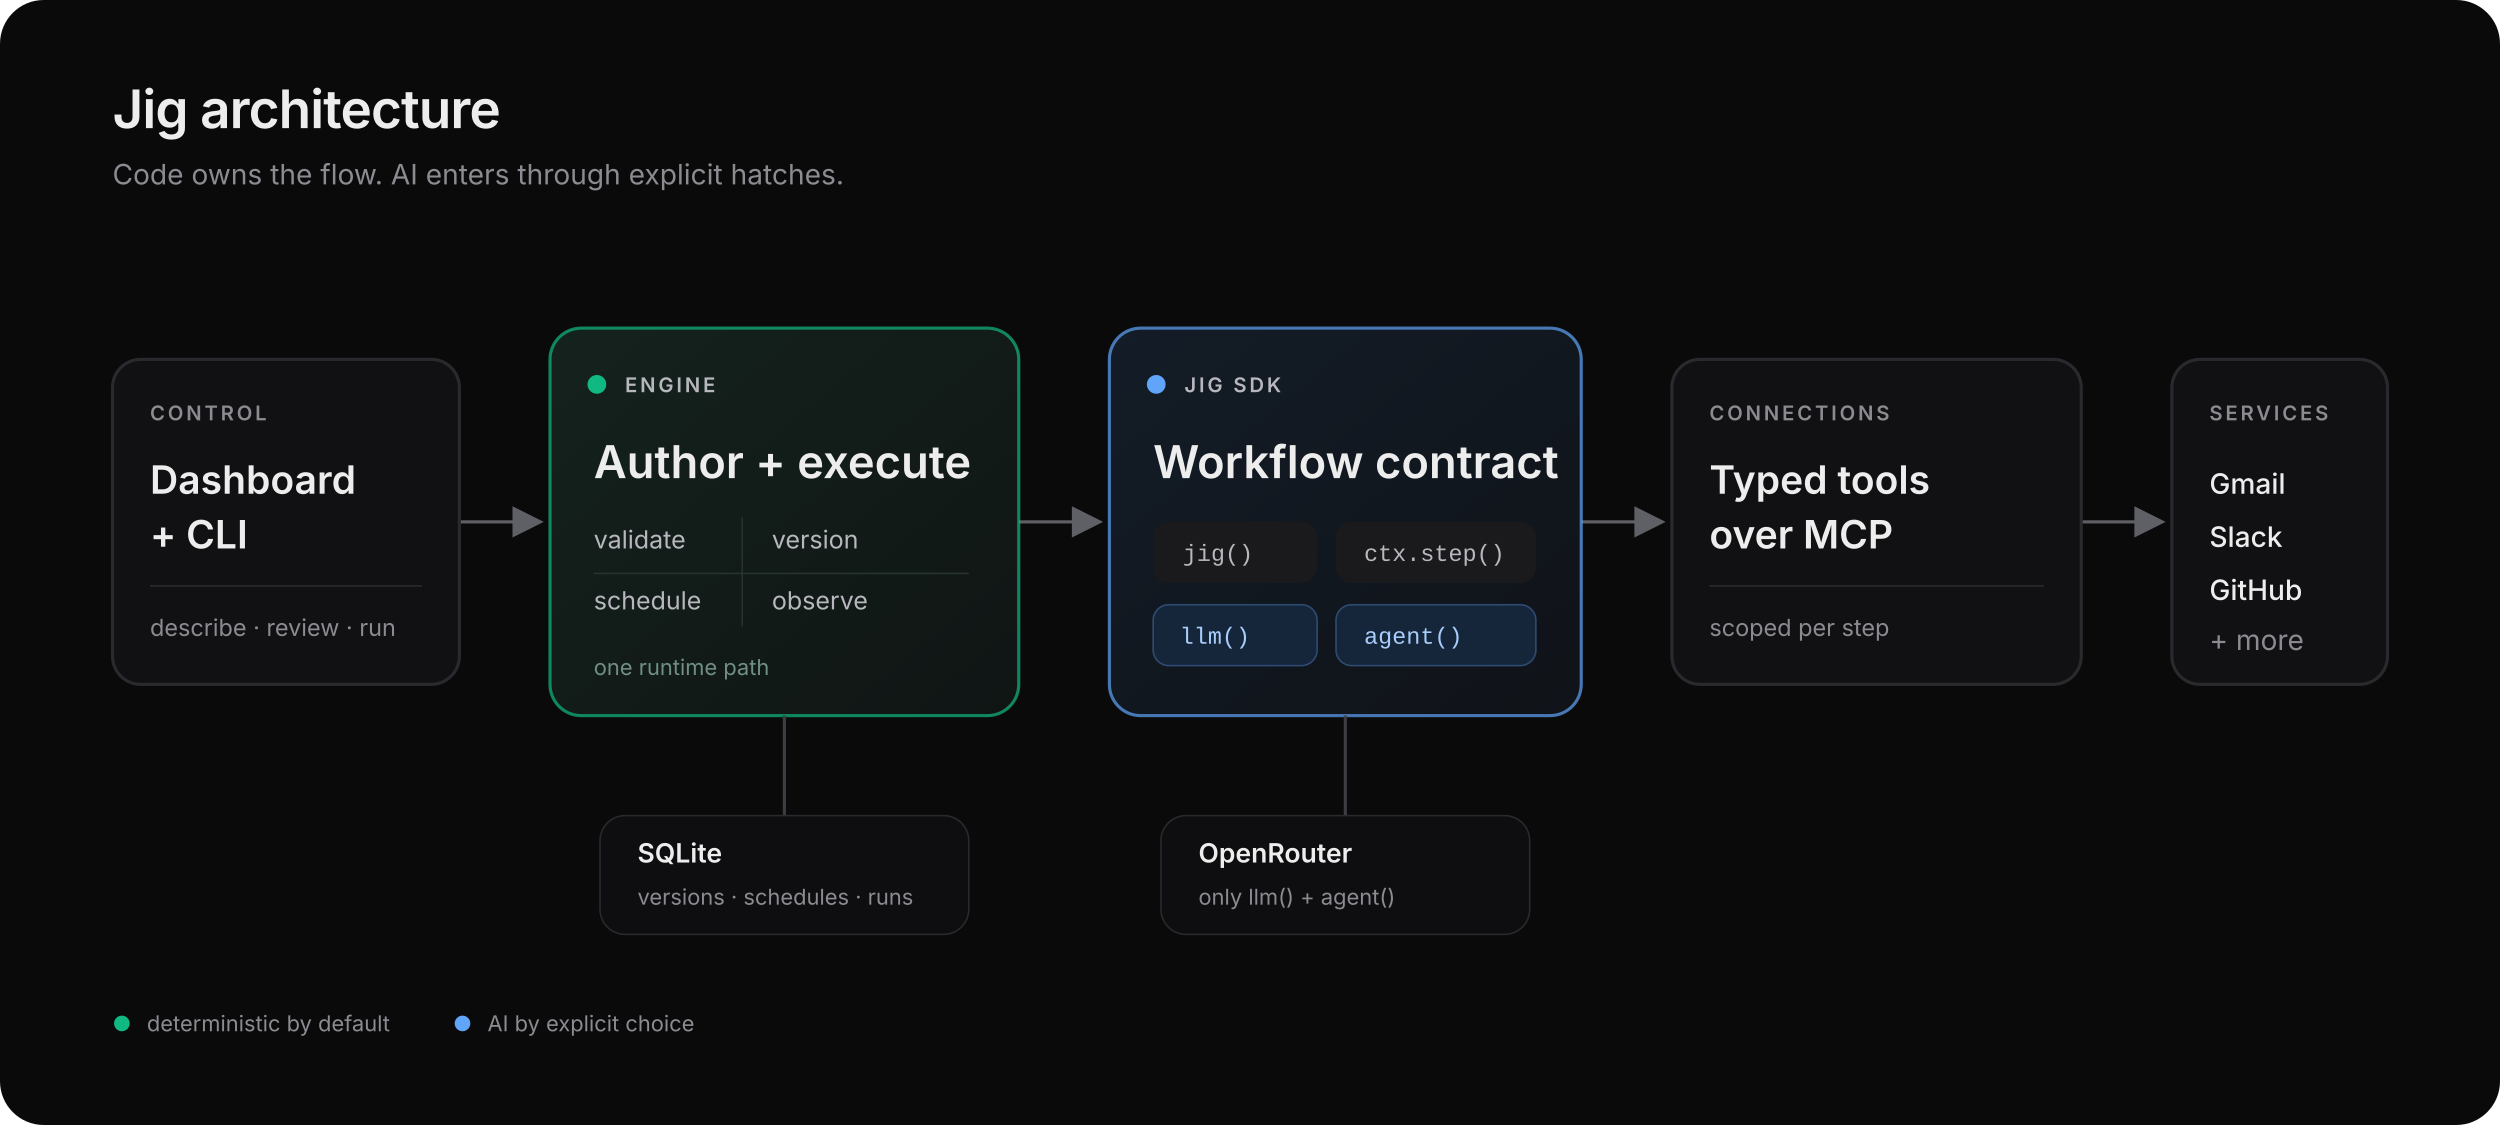
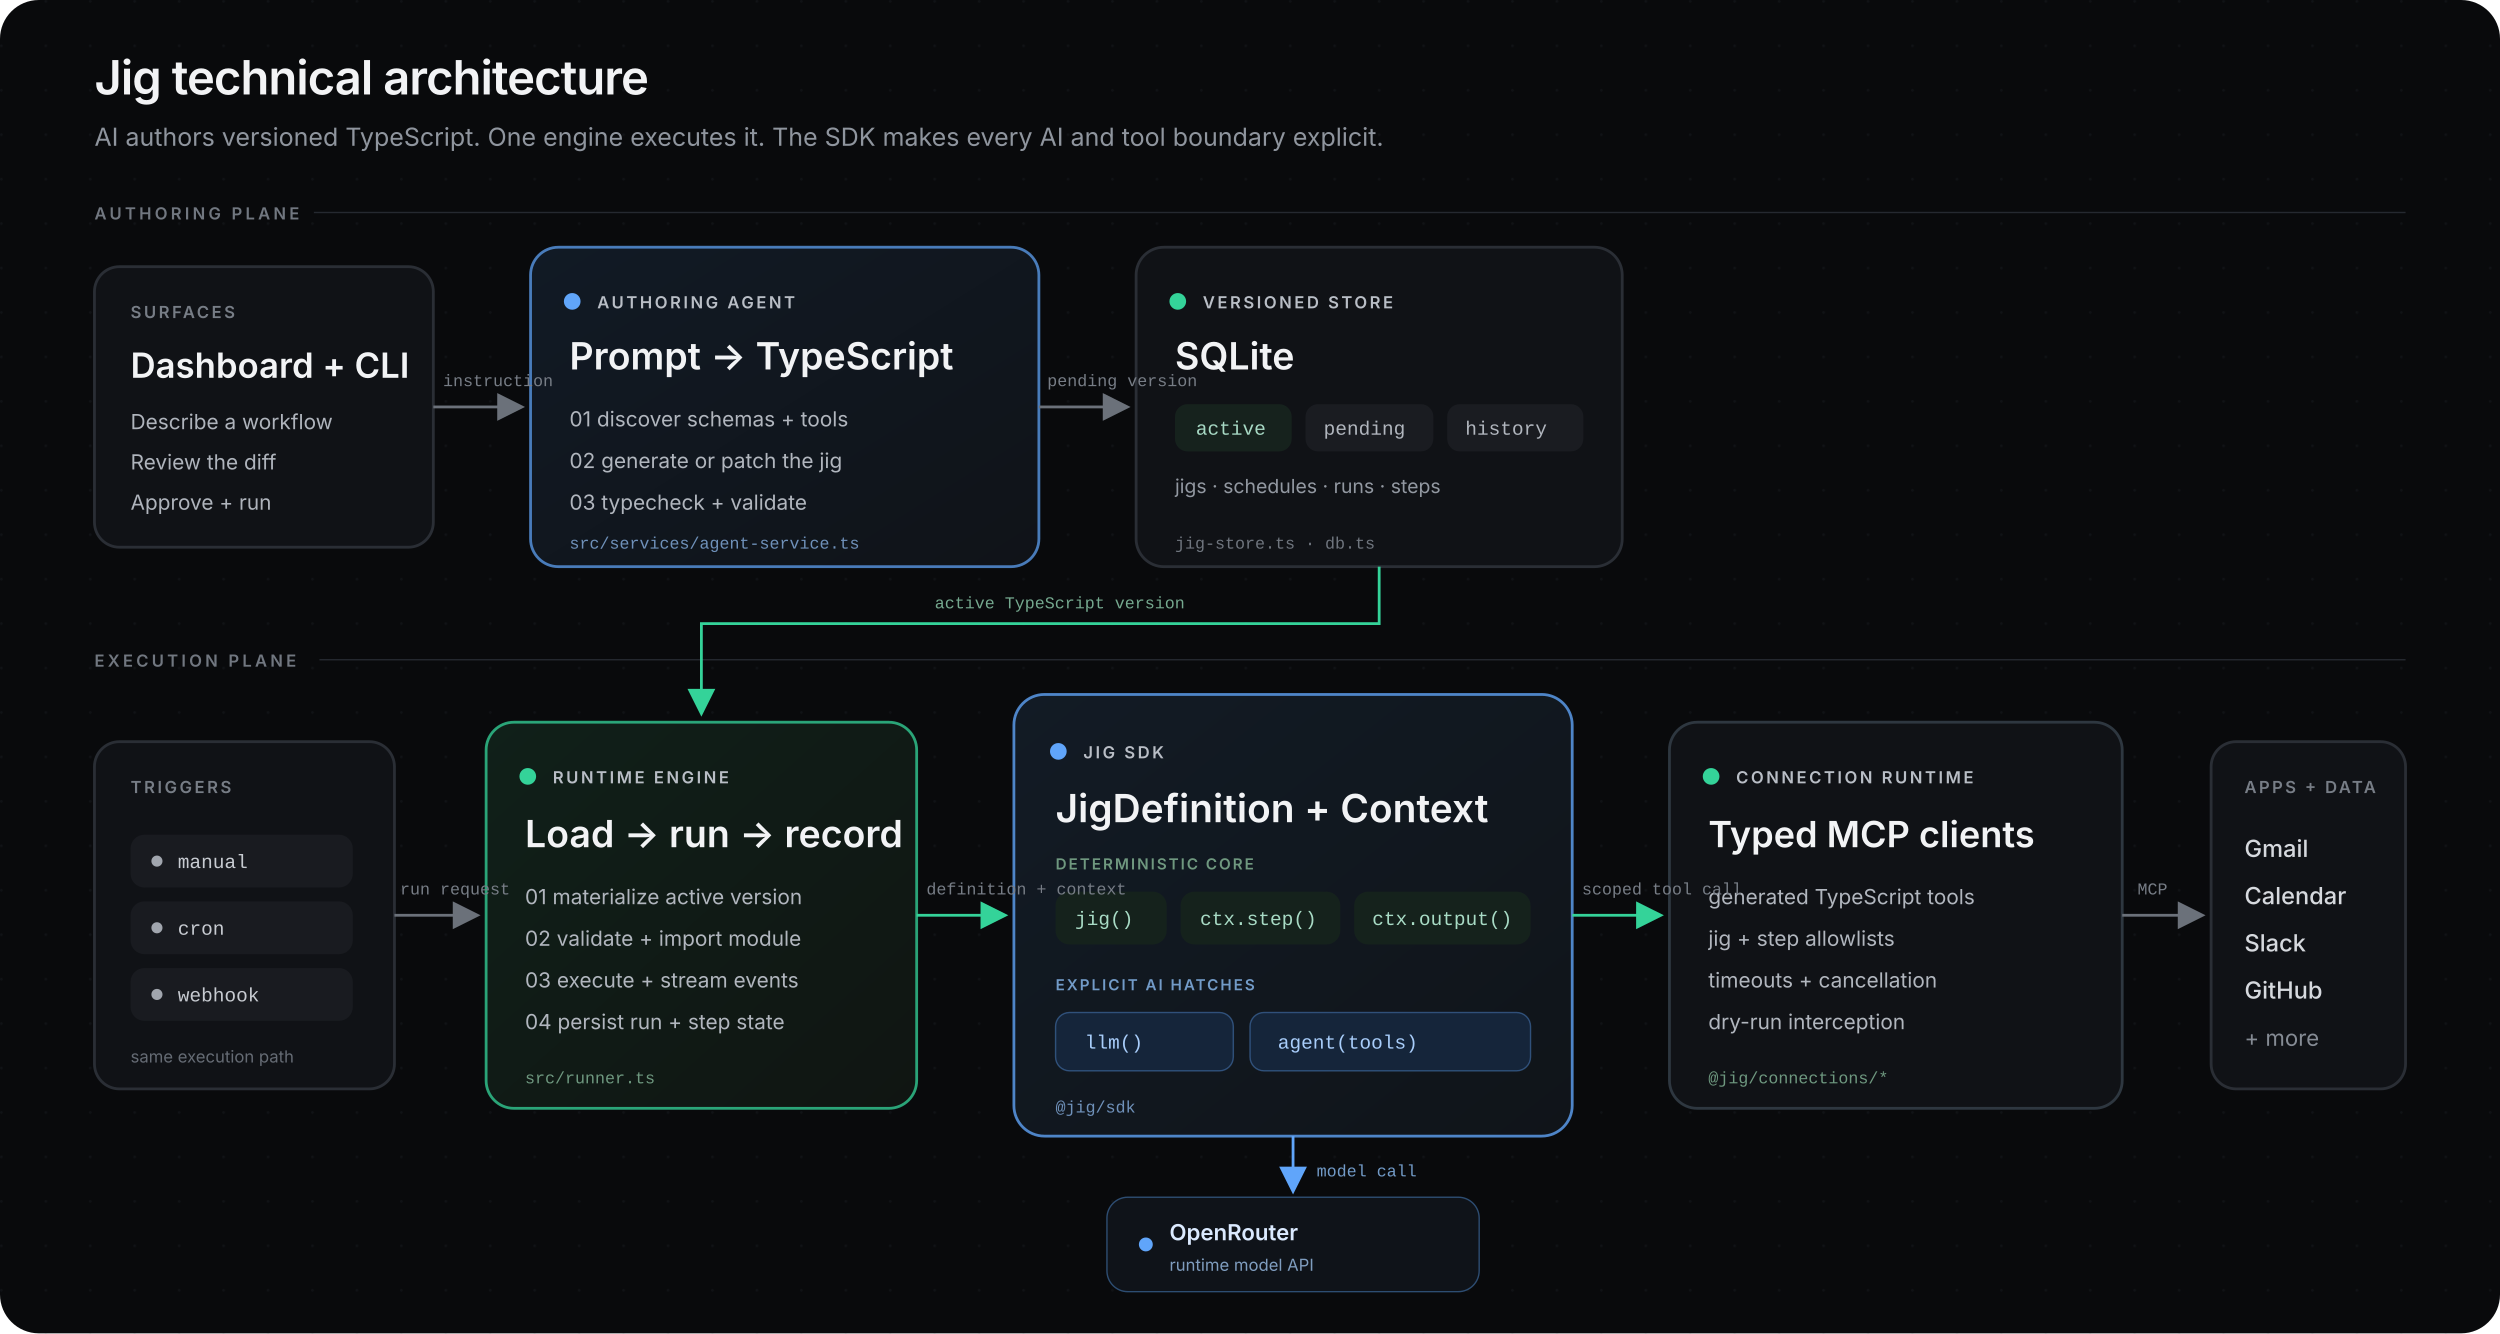
- <svg xmlns="http://www.w3.org/2000/svg" width="1600" height="720" viewBox="0 0 1600 720" role="img" aria-labelledby="title description">
+ <svg xmlns="http://www.w3.org/2000/svg" width="1800" height="960" viewBox="0 0 1800 960" role="img" aria-labelledby="title description">
  <defs>
-     <marker id="arrow" markerWidth="10" markerHeight="10" refX="8" refY="5" orient="auto" markerUnits="strokeWidth">
-       <path d="M 0 0 L 10 5 L 0 10 z" fill="#5f5f66" />
-     </marker>
-     <linearGradient id="engine-fill" x1="0" y1="0" x2="1" y2="1">
-       <stop offset="0" stop-color="#14221d" />
-       <stop offset="1" stop-color="#101514" />
+     <pattern id="grid" width="32" height="32" patternUnits="userSpaceOnUse">
+       <circle cx="1" cy="1" r="1" fill="#20242a" />
+     </pattern>
+     <linearGradient id="authoring-fill" x1="0" y1="0" x2="1" y2="1">
+       <stop offset="0" stop-color="#111a25" />
+       <stop offset="1" stop-color="#101318" />
+     </linearGradient>
+     <linearGradient id="runtime-fill" x1="0" y1="0" x2="1" y2="1">
+       <stop offset="0" stop-color="#102019" />
+       <stop offset="1" stop-color="#101512" />
    </linearGradient>
    <linearGradient id="sdk-fill" x1="0" y1="0" x2="1" y2="1">
-       <stop offset="0" stop-color="#131c27" />
-       <stop offset="1" stop-color="#101318" />
+       <stop offset="0" stop-color="#121b25" />
+       <stop offset="1" stop-color="#101419" />
    </linearGradient>
+     <marker id="arrow" markerWidth="10" markerHeight="10" refX="8" refY="5" orient="auto" markerUnits="strokeWidth">
+       <path d="M 0 0 L 10 5 L 0 10 z" fill="#6b717a" />
+     </marker>
+     <marker id="arrow-green" markerWidth="10" markerHeight="10" refX="8" refY="5" orient="auto" markerUnits="strokeWidth">
+       <path d="M 0 0 L 10 5 L 0 10 z" fill="#34d399" />
+     </marker>
+     <marker id="arrow-blue" markerWidth="10" markerHeight="10" refX="8" refY="5" orient="auto" markerUnits="strokeWidth">
+       <path d="M 0 0 L 10 5 L 0 10 z" fill="#60a5fa" />
+     </marker>
  </defs>
-   <rect width="1600" height="720" rx="28" fill="#0a0a0b" />
+   <rect width="1800" height="960" rx="28" fill="#090a0c" />
+   <rect width="1800" height="960" rx="28" fill="url(#grid)" opacity="0.32" />
  <g font-family="Inter, ui-sans-serif, -apple-system, BlinkMacSystemFont, 'Segoe UI', sans-serif">
-     <text x="72" y="82" fill="#ededed" font-size="34" font-weight="600" letter-spacing="-0.6">Jig architecture</text>
-     <text x="72" y="118" fill="#8b8b91" font-size="18">Code owns the flow. AI enters through explicit hatches.</text>
-     <g stroke="#5f5f66" stroke-width="2" fill="none" marker-end="url(#arrow)">
-       <path d="M 294 334 H 344" />
-       <path d="M 652 334 H 702" />
-       <path d="M 1012 334 H 1062" />
-       <path d="M 1332 334 H 1382" />
+     <text x="68" y="68" fill="#f2f3f5" font-size="34" font-weight="600" letter-spacing="-0.7">Jig technical architecture</text>
+     <text x="68" y="105" fill="#8f959e" font-size="18">AI authors versioned TypeScript. One engine executes it. The SDK makes every AI and tool boundary explicit.</text>
+     <g>
+       <text x="68" y="158" fill="#717780" font-size="12" font-weight="600" letter-spacing="2.3">AUTHORING PLANE</text>
+       <line x1="226" y1="153" x2="1732" y2="153" stroke="#252930" />
    </g>
    <g>
-       <rect x="72" y="230" width="222" height="208" rx="18" fill="#111113" stroke="#2a2a2e" stroke-width="2" />
-       <text x="96" y="269" fill="#8b8b91" font-size="13" font-weight="600" letter-spacing="1.8">CONTROL</text>
-       <text x="96" y="316" fill="#ededed" font-size="25" font-weight="600">Dashboard</text>
-       <text x="96" y="351" fill="#ededed" font-size="25" font-weight="600">+ CLI</text>
-       <line x1="96" y1="375" x2="270" y2="375" stroke="#2a2a2e" />
-       <text x="96" y="407" fill="#8b8b91" font-size="15">describe · review · run</text>
-     </g>
-     <g>
-       <rect x="352" y="210" width="300" height="248" rx="20" fill="url(#engine-fill)" stroke="#10b981" stroke-opacity="0.7" stroke-width="2" />
-       <circle cx="382" cy="246" r="6" fill="#10b981" />
-       <text x="400" y="251" fill="#b7b7bd" font-size="13" font-weight="600" letter-spacing="1.8">ENGINE</text>
-       <text x="380" y="306" fill="#ededed" font-size="29" font-weight="600">Author + execute</text>
-       <g fill="#b7b7bd" font-size="16">
-         <text x="380" y="351">validate</text>
-         <text x="494" y="351">version</text>
-         <text x="380" y="390">schedule</text>
-         <text x="494" y="390">observe</text>
-       </g>
-       <line x1="475" y1="331" x2="475" y2="401" stroke="#26332f" />
-       <line x1="380" y1="367" x2="620" y2="367" stroke="#26332f" />
-       <text x="380" y="432" fill="#6f8f82" font-size="14">one runtime path</text>
-     </g>
-     <g>
-       <rect x="710" y="210" width="302" height="248" rx="20" fill="url(#sdk-fill)" stroke="#60a5fa" stroke-opacity="0.7" stroke-width="2" />
-       <circle cx="740" cy="246" r="6" fill="#60a5fa" />
-       <text x="758" y="251" fill="#b7b7bd" font-size="13" font-weight="600" letter-spacing="1.8">JIG SDK</text>
-       <text x="738" y="306" fill="#ededed" font-size="29" font-weight="600">Workflow contract</text>
-       <g font-family="'SFMono-Regular', Consolas, 'Liberation Mono', monospace" font-size="15">
-         <rect x="738" y="334" width="105" height="39" rx="10" fill="#1a1a1d" />
-         <text x="757" y="359" fill="#b7b7bd">jig()</text>
-         <rect x="855" y="334" width="128" height="39" rx="10" fill="#1a1a1d" />
-         <text x="873" y="359" fill="#b7b7bd">ctx.step()</text>
-         <rect x="738" y="387" width="105" height="39" rx="10" fill="#15253a" stroke="#60a5fa" stroke-opacity="0.35" />
-         <text x="755" y="412" fill="#a8cdfa">llm()</text>
-         <rect x="855" y="387" width="128" height="39" rx="10" fill="#15253a" stroke="#60a5fa" stroke-opacity="0.35" />
-         <text x="873" y="412" fill="#a8cdfa">agent()</text>
+       <rect x="68" y="192" width="244" height="202" rx="18" fill="#101216" stroke="#2a2e35" stroke-width="2" />
+       <text x="94" y="229" fill="#777d86" font-size="12" font-weight="600" letter-spacing="1.8">SURFACES</text>
+       <text x="94" y="272" fill="#f2f3f5" font-size="25" font-weight="600">Dashboard + CLI</text>
+       <g fill="#afb4bc" font-size="15">
+         <text x="94" y="309">Describe a workflow</text>
+         <text x="94" y="338">Review the diff</text>
+         <text x="94" y="367">Approve + run</text>
      </g>
    </g>
    <g>
-       <rect x="1070" y="230" width="262" height="208" rx="18" fill="#111113" stroke="#2a2a2e" stroke-width="2" />
-       <text x="1094" y="269" fill="#8b8b91" font-size="13" font-weight="600" letter-spacing="1.8">CONNECTIONS</text>
-       <text x="1094" y="316" fill="#ededed" font-size="25" font-weight="600">Typed tools</text>
-       <text x="1094" y="351" fill="#ededed" font-size="25" font-weight="600">over MCP</text>
-       <line x1="1094" y1="375" x2="1308" y2="375" stroke="#2a2a2e" />
-       <text x="1094" y="407" fill="#8b8b91" font-size="15">scoped per step</text>
+       <rect x="382" y="178" width="366" height="230" rx="20" fill="url(#authoring-fill)" stroke="#60a5fa" stroke-opacity="0.72" stroke-width="2" />
+       <circle cx="412" cy="217" r="6" fill="#60a5fa" />
+       <text x="430" y="222" fill="#b9bec6" font-size="12" font-weight="600" letter-spacing="1.8">AUTHORING AGENT</text>
+       <text x="410" y="266" fill="#f2f3f5" font-size="27" font-weight="600">Prompt → TypeScript</text>
+       <g fill="#b1b6be" font-size="15">
+         <text x="410" y="307">01  discover schemas + tools</text>
+         <text x="410" y="337">02  generate or patch the jig</text>
+         <text x="410" y="367">03  typecheck + validate</text>
+       </g>
+       <text x="410" y="395" fill="#6f91ba" font-size="12" font-family="'SFMono-Regular', Consolas, 'Liberation Mono', monospace">src/services/agent-service.ts</text>
    </g>
    <g>
-       <rect x="1390" y="230" width="138" height="208" rx="18" fill="#111113" stroke="#2a2a2e" stroke-width="2" />
-       <text x="1414" y="269" fill="#8b8b91" font-size="13" font-weight="600" letter-spacing="1.8">SERVICES</text>
-       <g fill="#ededed" font-size="18" font-weight="500">
-         <text x="1414" y="316">Gmail</text>
-         <text x="1414" y="350">Slack</text>
-         <text x="1414" y="384">GitHub</text>
+       <rect x="818" y="178" width="350" height="230" rx="20" fill="#101216" stroke="#2a2e35" stroke-width="2" />
+       <circle cx="848" cy="217" r="6" fill="#34d399" />
+       <text x="866" y="222" fill="#b9bec6" font-size="12" font-weight="600" letter-spacing="1.8">VERSIONED STORE</text>
+       <text x="846" y="266" fill="#f2f3f5" font-size="27" font-weight="600">SQLite</text>
+       <g font-family="'SFMono-Regular', Consolas, 'Liberation Mono', monospace" font-size="14">
+         <rect x="846" y="291" width="84" height="34" rx="9" fill="#16221d" />
+         <text x="861" y="313" fill="#a7d9c4">active</text>
+         <rect x="940" y="291" width="92" height="34" rx="9" fill="#1a1c21" />
+         <text x="953" y="313" fill="#b1b6be">pending</text>
+         <rect x="1042" y="291" width="98" height="34" rx="9" fill="#1a1c21" />
+         <text x="1055" y="313" fill="#b1b6be">history</text>
      </g>
-       <text x="1414" y="416" fill="#8b8b91" font-size="18">+ more</text>
+       <text x="846" y="355" fill="#9298a1" font-size="14">jigs · schedules · runs · steps</text>
+       <text x="846" y="395" fill="#6f757e" font-size="12" font-family="'SFMono-Regular', Consolas, 'Liberation Mono', monospace">jig-store.ts · db.ts</text>
    </g>
-     <g stroke="#3d3d43" stroke-width="2" fill="none">
-       <path d="M 502 458 V 522" />
-       <path d="M 861 458 V 522" />
+     <g stroke="#6b717a" stroke-width="2" fill="none" marker-end="url(#arrow)">
+       <path d="M 312 293 H 374" />
+       <path d="M 748 293 H 810" />
+     </g>
+     <g fill="#777d86" font-size="12" font-family="'SFMono-Regular', Consolas, 'Liberation Mono', monospace">
+       <text x="319" y="278">instruction</text>
+       <text x="754" y="278">pending version</text>
    </g>
    <g>
-       <rect x="384" y="522" width="236" height="76" rx="16" fill="#0e0e10" stroke="#2a2a2e" />
-       <text x="408" y="552" fill="#ededed" font-size="17" font-weight="600">SQLite</text>
-       <text x="408" y="579" fill="#8b8b91" font-size="14">versions · schedules · runs</text>
+       <text x="68" y="480" fill="#717780" font-size="12" font-weight="600" letter-spacing="2.3">EXECUTION PLANE</text>
+       <line x1="230" y1="475" x2="1732" y2="475" stroke="#252930" />
    </g>
    <g>
-       <rect x="743" y="522" width="236" height="76" rx="16" fill="#0e0e10" stroke="#2a2a2e" />
-       <text x="767" y="552" fill="#ededed" font-size="17" font-weight="600">OpenRouter</text>
-       <text x="767" y="579" fill="#8b8b91" font-size="14">only llm() + agent()</text>
+       <rect x="68" y="534" width="216" height="250" rx="18" fill="#101216" stroke="#2a2e35" stroke-width="2" />
+       <text x="94" y="571" fill="#777d86" font-size="12" font-weight="600" letter-spacing="1.8">TRIGGERS</text>
+       <g font-family="'SFMono-Regular', Consolas, 'Liberation Mono', monospace" font-size="14">
+         <rect x="94" y="601" width="160" height="38" rx="10" fill="#191b20" />
+         <circle cx="113" cy="620" r="4" fill="#a1a6ae" />
+         <text x="128" y="625" fill="#c7cbd1">manual</text>
+         <rect x="94" y="649" width="160" height="38" rx="10" fill="#191b20" />
+         <circle cx="113" cy="668" r="4" fill="#a1a6ae" />
+         <text x="128" y="673" fill="#c7cbd1">cron</text>
+         <rect x="94" y="697" width="160" height="38" rx="10" fill="#191b20" />
+         <circle cx="113" cy="716" r="4" fill="#a1a6ae" />
+         <text x="128" y="721" fill="#c7cbd1">webhook</text>
+       </g>
+       <text x="94" y="765" fill="#656b74" font-size="12">same execution path</text>
    </g>
-     <g transform="translate(72 660)">
-       <circle cx="6" cy="-5" r="5" fill="#10b981" />
-       <text x="22" y="0" fill="#8b8b91" font-size="14">deterministic by default</text>
-       <circle cx="224" cy="-5" r="5" fill="#60a5fa" />
-       <text x="240" y="0" fill="#8b8b91" font-size="14">AI by explicit choice</text>
+     <g>
+       <rect x="350" y="520" width="310" height="278" rx="20" fill="url(#runtime-fill)" stroke="#34d399" stroke-opacity="0.76" stroke-width="2" />
+       <circle cx="380" cy="559" r="6" fill="#34d399" />
+       <text x="398" y="564" fill="#b9bec6" font-size="12" font-weight="600" letter-spacing="1.8">RUNTIME ENGINE</text>
+       <text x="378" y="610" fill="#f2f3f5" font-size="27" font-weight="600">Load → run → record</text>
+       <g fill="#b1b6be" font-size="15">
+         <text x="378" y="651">01  materialize active version</text>
+         <text x="378" y="681">02  validate + import module</text>
+         <text x="378" y="711">03  execute + stream events</text>
+         <text x="378" y="741">04  persist run + step state</text>
+       </g>
+       <text x="378" y="780" fill="#6e987f" font-size="12" font-family="'SFMono-Regular', Consolas, 'Liberation Mono', monospace">src/runner.ts</text>
+     </g>
+     <g>
+       <rect x="730" y="500" width="402" height="318" rx="22" fill="url(#sdk-fill)" stroke="#60a5fa" stroke-opacity="0.78" stroke-width="2" />
+       <circle cx="762" cy="541" r="6" fill="#60a5fa" />
+       <text x="780" y="546" fill="#b9bec6" font-size="12" font-weight="600" letter-spacing="1.8">JIG SDK</text>
+       <text x="760" y="592" fill="#f2f3f5" font-size="28" font-weight="600">JigDefinition + Context</text>
+       <text x="760" y="626" fill="#6f987f" font-size="11" font-weight="600" letter-spacing="1.4">DETERMINISTIC CORE</text>
+       <g font-family="'SFMono-Regular', Consolas, 'Liberation Mono', monospace" font-size="14">
+         <rect x="760" y="642" width="80" height="38" rx="10" fill="#15221c" />
+         <text x="774" y="666" fill="#a8dbc5">jig()</text>
+         <rect x="850" y="642" width="115" height="38" rx="10" fill="#15221c" />
+         <text x="864" y="666" fill="#a8dbc5">ctx.step()</text>
+         <rect x="975" y="642" width="127" height="38" rx="10" fill="#15221c" />
+         <text x="988" y="666" fill="#a8dbc5">ctx.output()</text>
+       </g>
+       <text x="760" y="713" fill="#729bc8" font-size="11" font-weight="600" letter-spacing="1.4">EXPLICIT AI HATCHES</text>
+       <g font-family="'SFMono-Regular', Consolas, 'Liberation Mono', monospace" font-size="14">
+         <rect x="760" y="729" width="128" height="42" rx="10" fill="#15253a" stroke="#60a5fa" stroke-opacity="0.38" />
+         <text x="781" y="755" fill="#a8cdfa">llm()</text>
+         <rect x="900" y="729" width="202" height="42" rx="10" fill="#15253a" stroke="#60a5fa" stroke-opacity="0.38" />
+         <text x="920" y="755" fill="#a8cdfa">agent(tools)</text>
+       </g>
+       <text x="760" y="801" fill="#6f91ba" font-size="12" font-family="'SFMono-Regular', Consolas, 'Liberation Mono', monospace">@jig/sdk</text>
+     </g>
+     <g>
+       <rect x="1202" y="520" width="326" height="278" rx="20" fill="#101216" stroke="#2e3740" stroke-width="2" />
+       <circle cx="1232" cy="559" r="6" fill="#34d399" />
+       <text x="1250" y="564" fill="#b9bec6" font-size="12" font-weight="600" letter-spacing="1.8">CONNECTION RUNTIME</text>
+       <text x="1230" y="610" fill="#f2f3f5" font-size="26" font-weight="600">Typed MCP clients</text>
+       <g fill="#b1b6be" font-size="15">
+         <text x="1230" y="651">generated TypeScript tools</text>
+         <text x="1230" y="681">jig + step allowlists</text>
+         <text x="1230" y="711">timeouts + cancellation</text>
+         <text x="1230" y="741">dry-run interception</text>
+       </g>
+       <text x="1230" y="780" fill="#6e987f" font-size="12" font-family="'SFMono-Regular', Consolas, 'Liberation Mono', monospace">@jig/connections/*</text>
+     </g>
+     <g>
+       <rect x="1592" y="534" width="140" height="250" rx="18" fill="#101216" stroke="#2a2e35" stroke-width="2" />
+       <text x="1616" y="571" fill="#777d86" font-size="12" font-weight="600" letter-spacing="1.7">APPS + DATA</text>
+       <g fill="#d6d9de" font-size="17" font-weight="500">
+         <text x="1616" y="617">Gmail</text>
+         <text x="1616" y="651">Calendar</text>
+         <text x="1616" y="685">Slack</text>
+         <text x="1616" y="719">GitHub</text>
+       </g>
+       <text x="1616" y="753" fill="#858b94" font-size="16">+ more</text>
+     </g>
+     <g stroke-width="2" fill="none">
+       <path d="M 284 659 H 342" stroke="#6b717a" marker-end="url(#arrow)" />
+       <path d="M 660 659 H 722" stroke="#34d399" marker-end="url(#arrow-green)" />
+       <path d="M 1132 659 H 1194" stroke="#34d399" marker-end="url(#arrow-green)" />
+       <path d="M 1528 659 H 1584" stroke="#6b717a" marker-end="url(#arrow)" />
+       <path d="M 993 408 V 449 H 505 V 512" stroke="#34d399" marker-end="url(#arrow-green)" />
+       <path d="M 931 818 V 856" stroke="#60a5fa" marker-end="url(#arrow-blue)" />
+     </g>
+     <g fill="#777d86" font-size="12" font-family="'SFMono-Regular', Consolas, 'Liberation Mono', monospace">
+       <text x="288" y="644">run request</text>
+       <text x="667" y="644">definition + context</text>
+       <text x="1139" y="644">scoped tool call</text>
+       <text x="1539" y="644">MCP</text>
+       <text x="673" y="438" fill="#75a98f">active TypeScript version</text>
+       <text x="948" y="847" fill="#729bc8">model call</text>
+     </g>
+     <g>
+       <rect x="797" y="862" width="268" height="68" rx="15" fill="#0f1319" stroke="#2d4d72" />
+       <circle cx="825" cy="896" r="5" fill="#60a5fa" />
+       <text x="842" y="893" fill="#dbeaff" font-size="16" font-weight="600">OpenRouter</text>
+       <text x="842" y="915" fill="#7f9dbf" font-size="12">runtime model API</text>
    </g>
  </g>
</svg>
